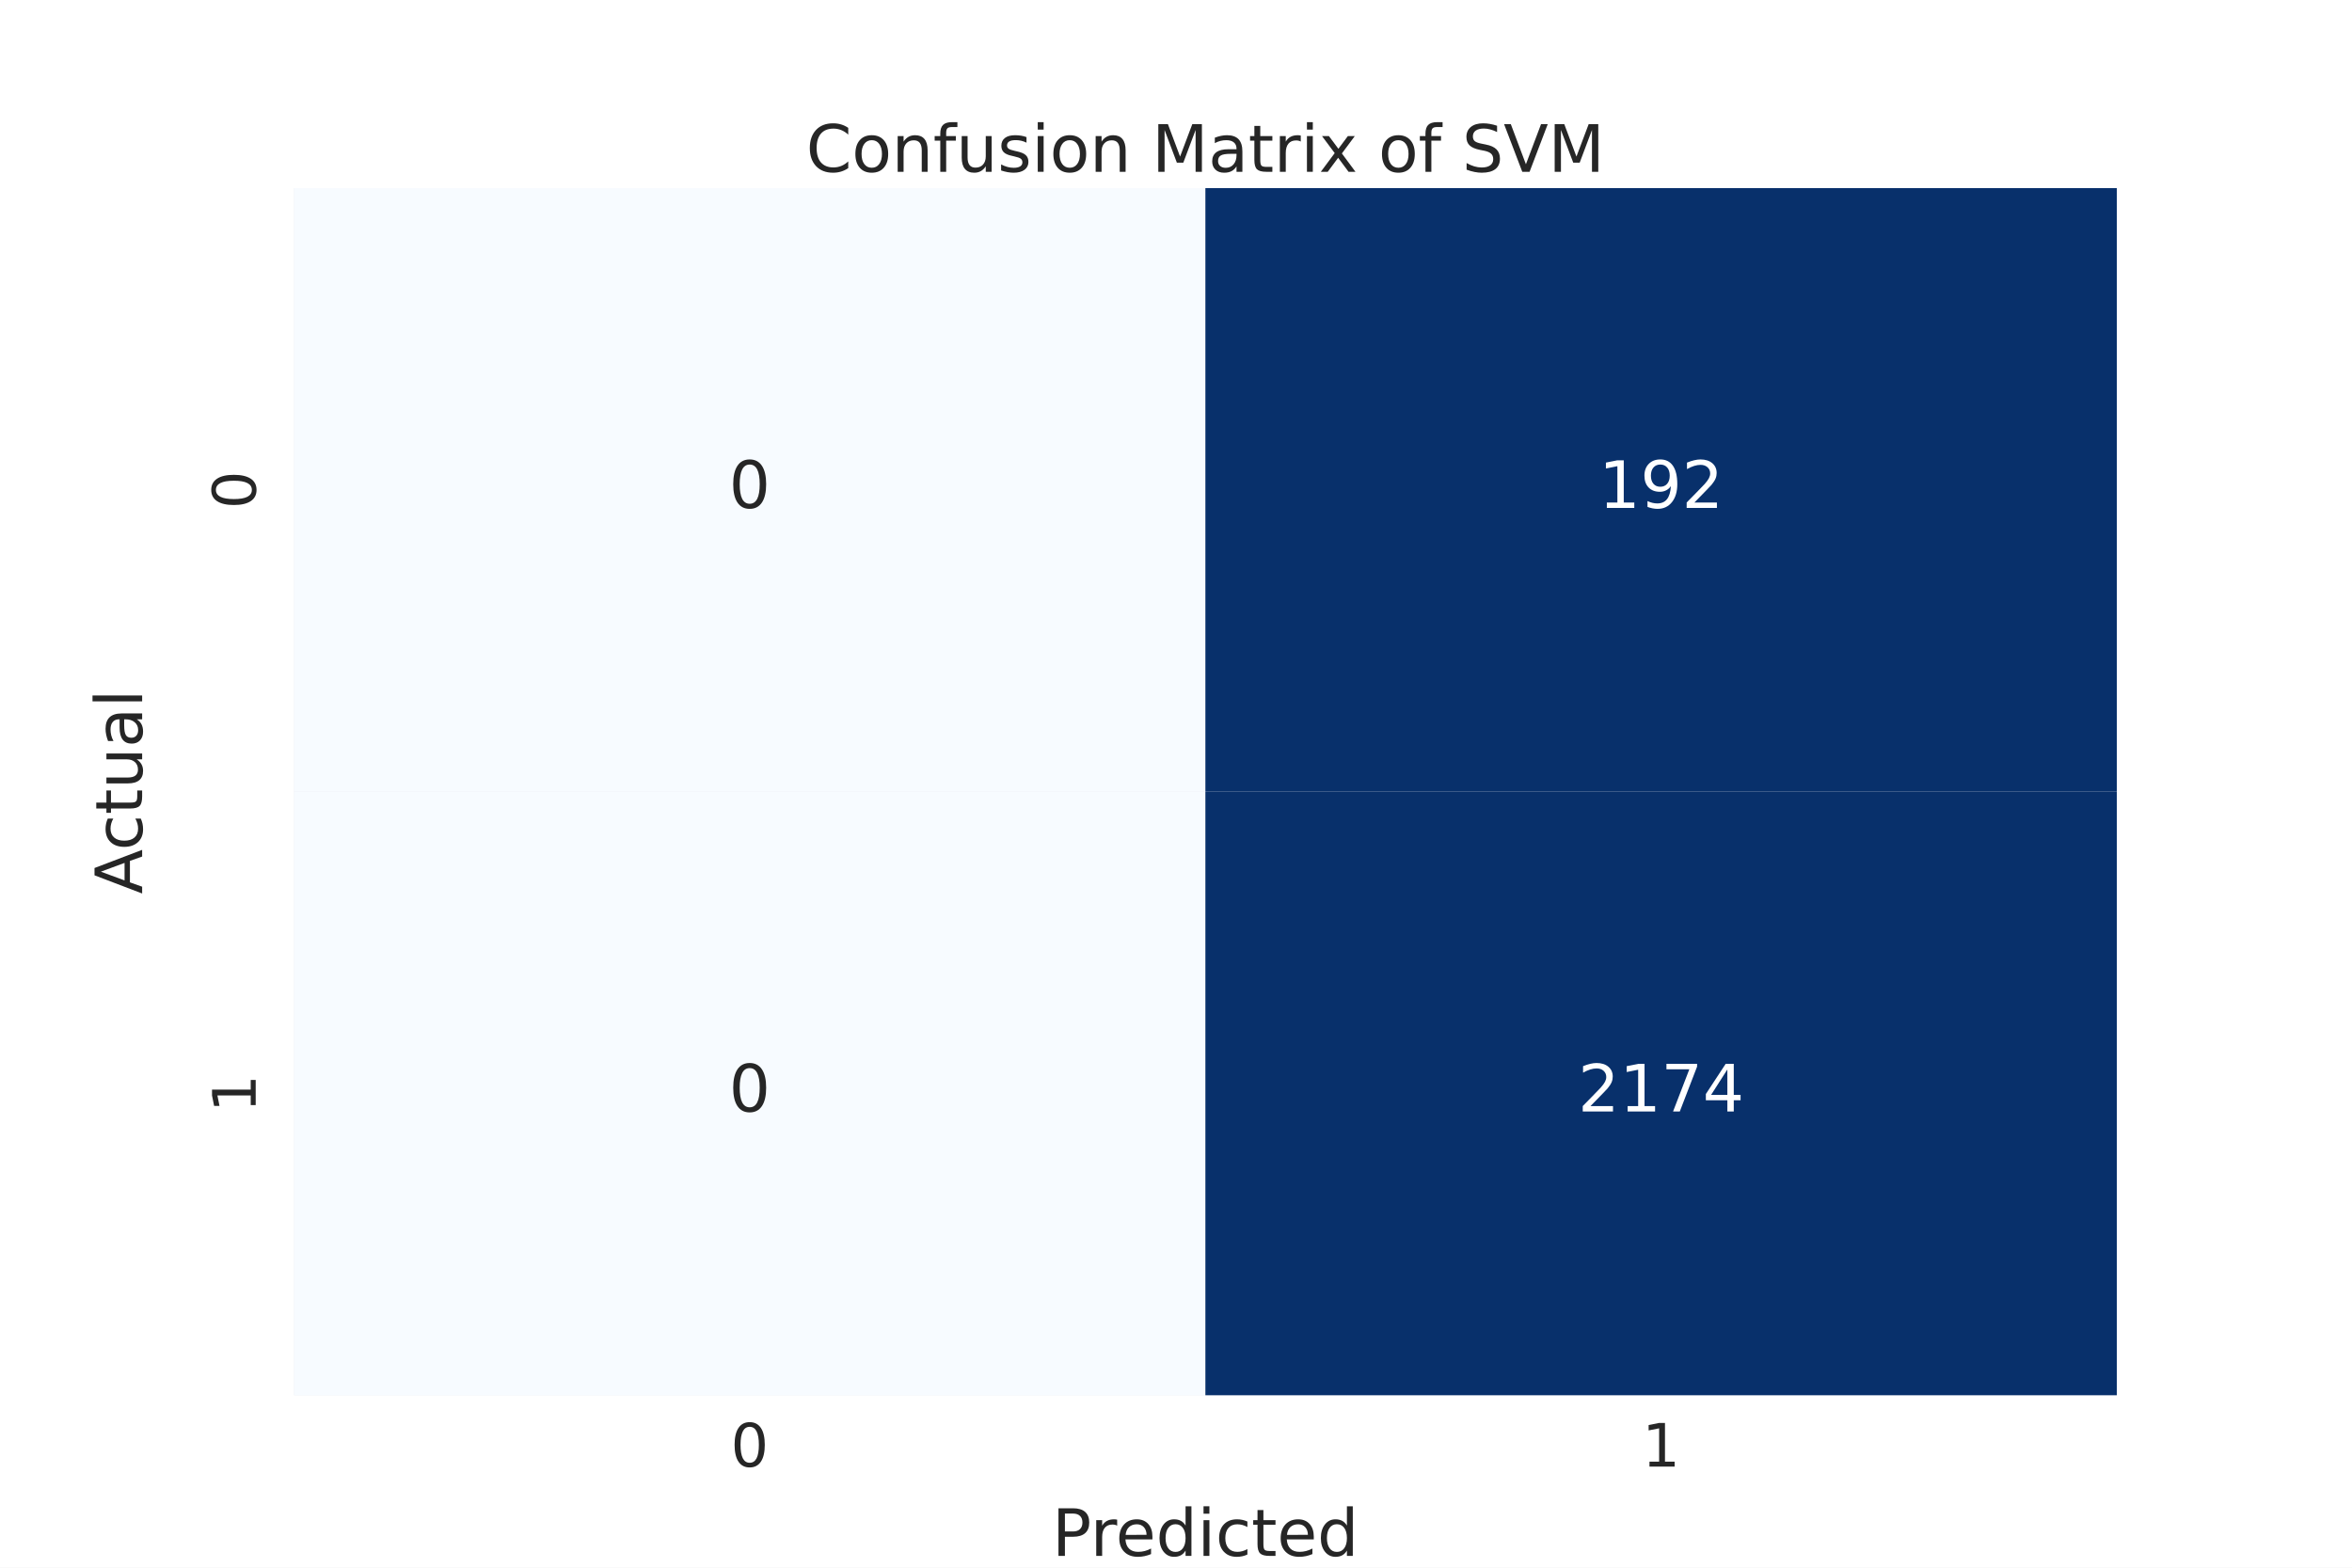
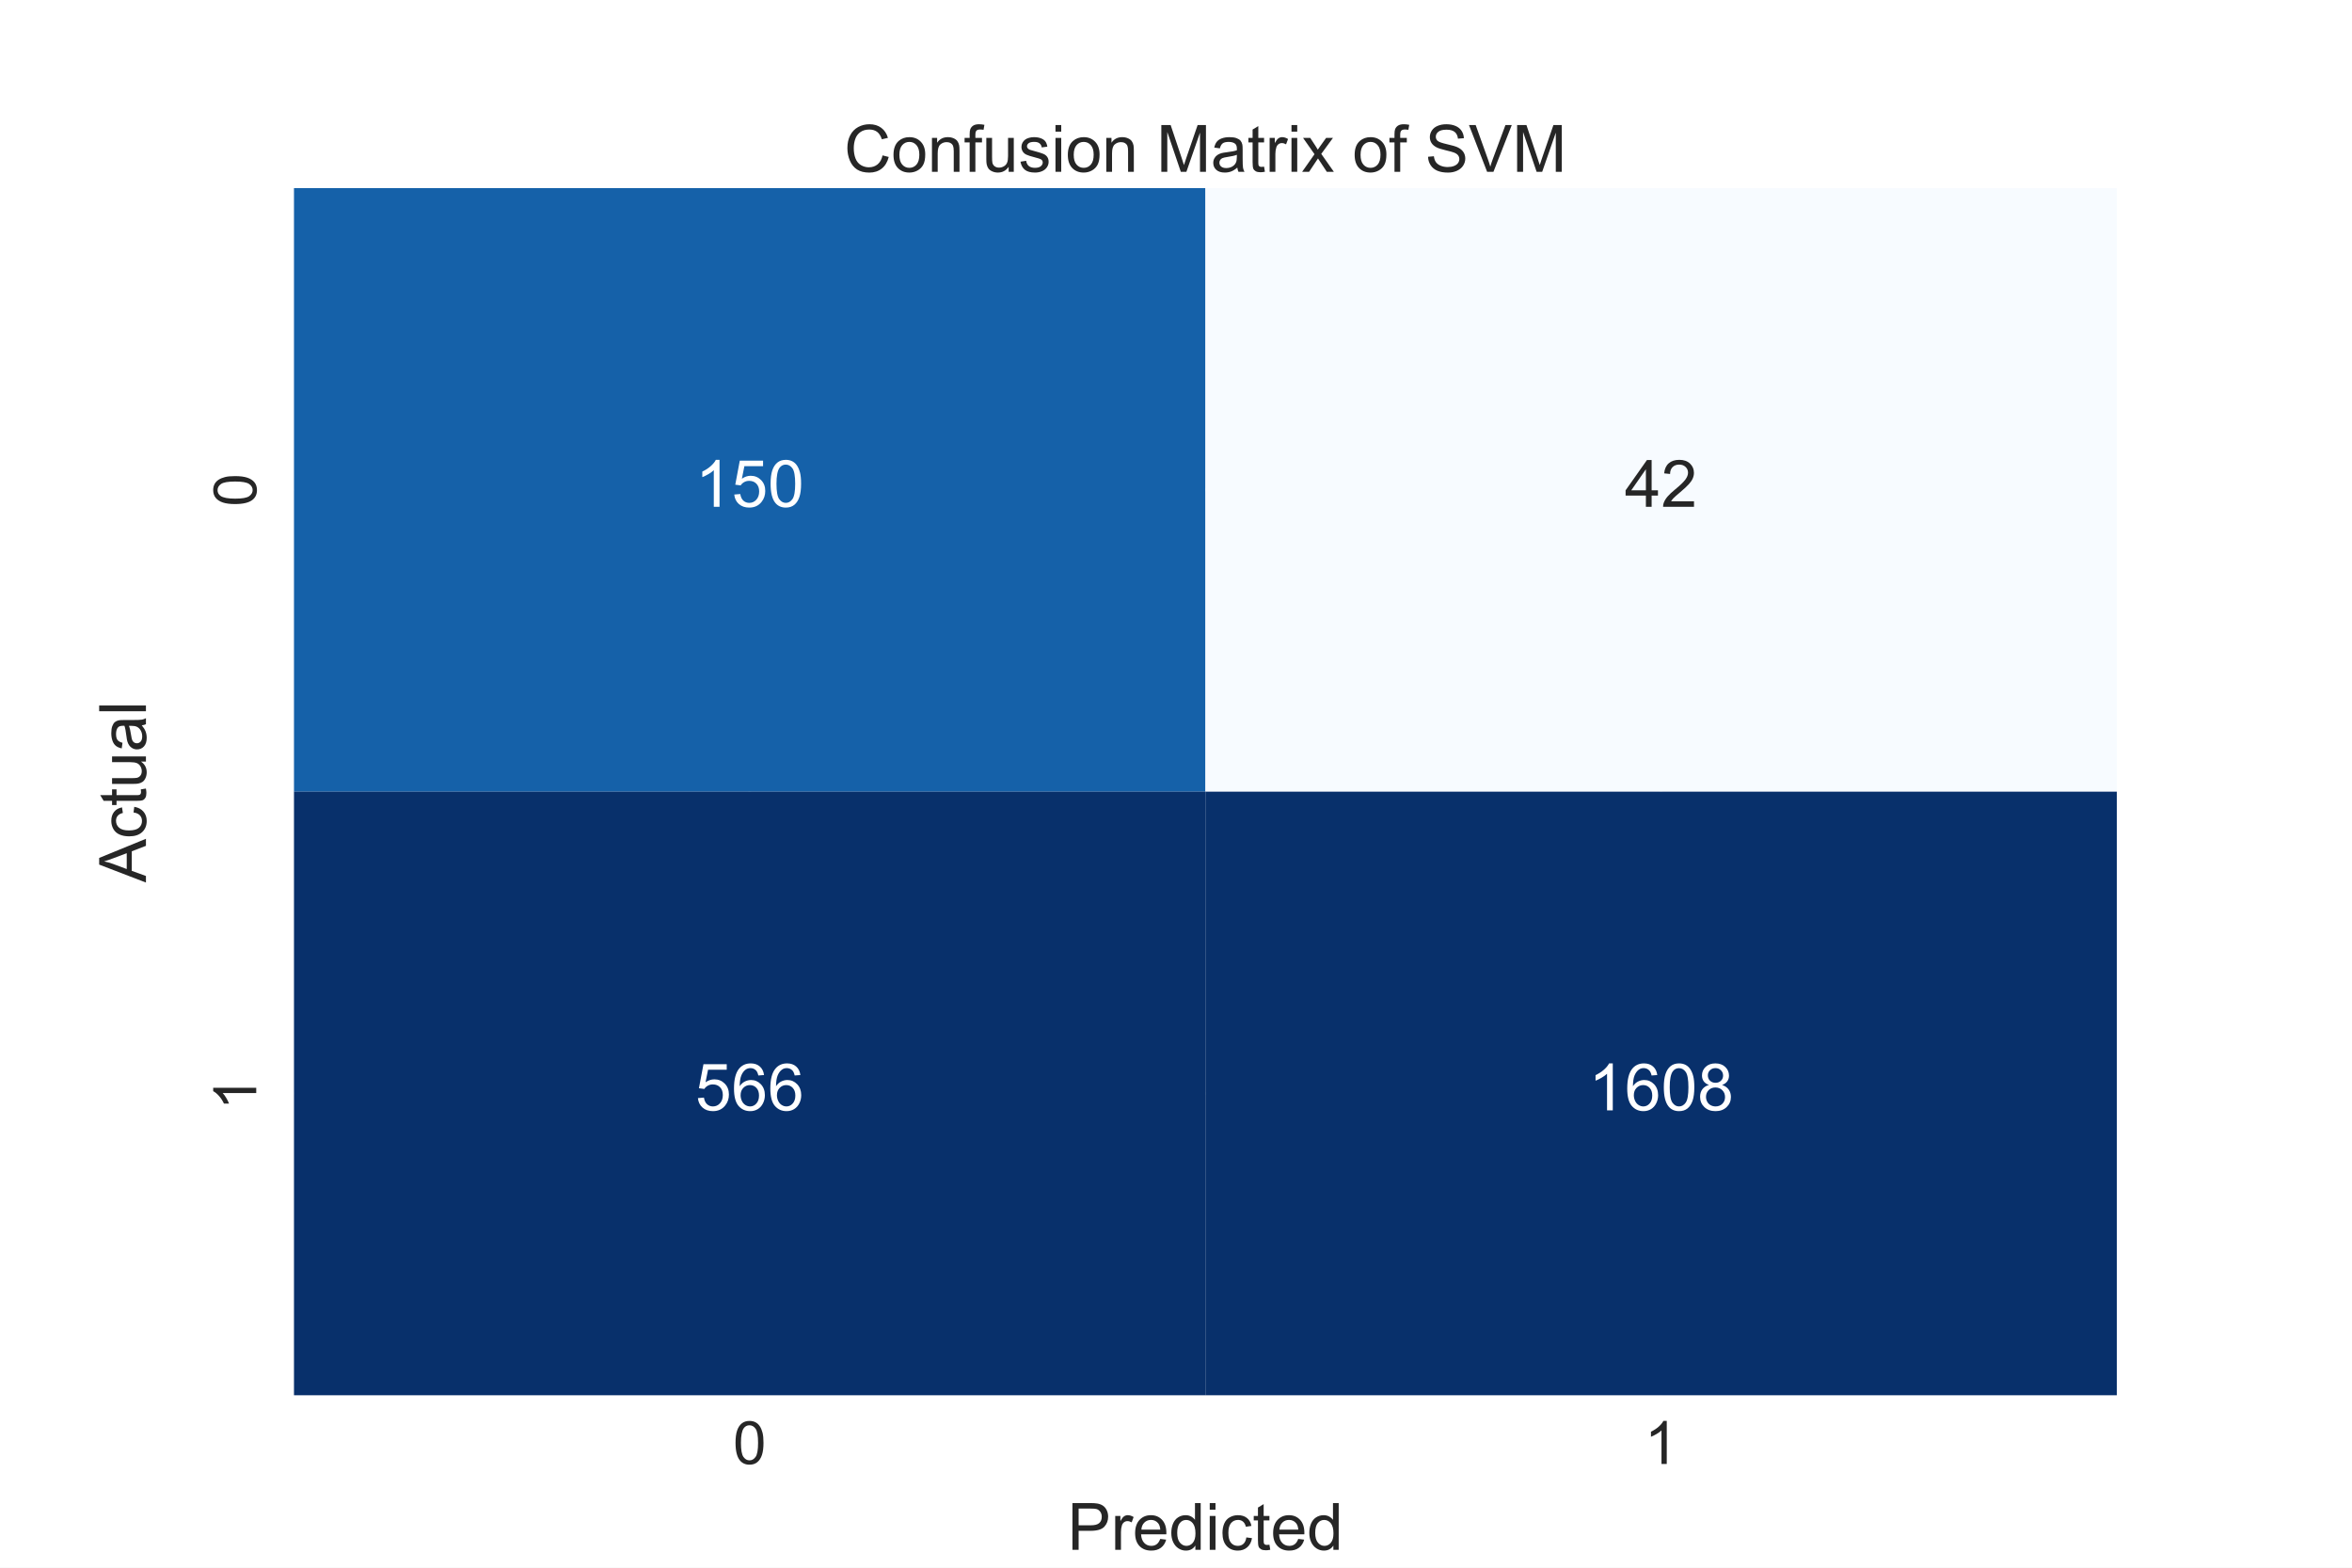
<svg xmlns="http://www.w3.org/2000/svg" xmlns:xlink="http://www.w3.org/1999/xlink" width="864pt" height="576pt" viewBox="0 0 864 576" version="1.1">
  <defs>
    <style type="text/css">*{stroke-linejoin: round; stroke-linecap: butt}</style>
  </defs>
  <g id="figure_1">
    <g id="patch_1">
      <path d="M 0 576  L 864 576  L 864 0  L 0 0  z " style="fill: #ffffff" />
    </g>
    <g id="axes_1">
      <g id="patch_2">
        <path d="M 108 512.64  L 777.6 512.64  L 777.6 69.12  L 108 69.12  z " style="fill: #eaeaf2" />
      </g>
      <g id="matplotlib.axis_1">
        <g id="xtick_1">
+           <g id="line2d_1">
+             <path d="M 275.4 512.64  L 275.4 69.12  " clip-path="url(#pfb26e02404)" style="fill: none; stroke: #ffffff; stroke-linecap: round" />
+           </g>
          <g id="text_1">
-             <g style="fill: #262626" transform="translate(268.4013 538.8566) scale(0.22 -0.22)">
+             <g style="fill: #262626" transform="translate(269.283 537.8872) scale(0.22 -0.22)">
              <defs>
-                 <path id="DejaVuSans-30" d="M 2034 4250  Q 1547 4250 1301 3770  Q 1056 3291 1056 2328  Q 1056 1369 1301 889  Q 1547 409 2034 409  Q 2525 409 2770 889  Q 3016 1369 3016 2328  Q 3016 3291 2770 3770  Q 2525 4250 2034 4250  z M 2034 4750  Q 2819 4750 3233 4129  Q 3647 3509 3647 2328  Q 3647 1150 3233 529  Q 2819 -91 2034 -91  Q 1250 -91 836 529  Q 422 1150 422 2328  Q 422 3509 836 4129  Q 1250 4750 2034 4750  z " transform="scale(0.015625)" />
+                 <path id="ArialMT-30" d="M 266 2259  Q 266 3072 433 3567  Q 600 4063 929 4331  Q 1259 4600 1759 4600  Q 2128 4600 2406 4451  Q 2684 4303 2865 4023  Q 3047 3744 3150 3342  Q 3253 2941 3253 2259  Q 3253 1453 3087 958  Q 2922 463 2592 192  Q 2263 -78 1759 -78  Q 1097 -78 719 397  Q 266 969 266 2259  z M 844 2259  Q 844 1131 1108 757  Q 1372 384 1759 384  Q 2147 384 2411 759  Q 2675 1134 2675 2259  Q 2675 3391 2411 3762  Q 2147 4134 1753 4134  Q 1366 4134 1134 3806  Q 844 3388 844 2259  z " transform="scale(0.015625)" />
              </defs>
-               <use xlink:href="#DejaVuSans-30" />
+               <use xlink:href="#ArialMT-30" />
            </g>
          </g>
        </g>
        <g id="xtick_2">
+           <g id="line2d_2">
+             <path d="M 610.2 512.64  L 610.2 69.12  " clip-path="url(#pfb26e02404)" style="fill: none; stroke: #ffffff; stroke-linecap: round" />
+           </g>
          <g id="text_2">
-             <g style="fill: #262626" transform="translate(603.2012 538.8566) scale(0.22 -0.22)">
+             <g style="fill: #262626" transform="translate(604.083 537.8872) scale(0.22 -0.22)">
              <defs>
-                 <path id="DejaVuSans-31" d="M 794 531  L 1825 531  L 1825 4091  L 703 3866  L 703 4441  L 1819 4666  L 2450 4666  L 2450 531  L 3481 531  L 3481 0  L 794 0  L 794 531  z " transform="scale(0.015625)" />
+                 <path id="ArialMT-31" d="M 2384 0  L 1822 0  L 1822 3584  Q 1619 3391 1289 3197  Q 959 3003 697 2906  L 697 3450  Q 1169 3672 1522 3987  Q 1875 4303 2022 4600  L 2384 4600  L 2384 0  z " transform="scale(0.015625)" />
              </defs>
-               <use xlink:href="#DejaVuSans-31" />
+               <use xlink:href="#ArialMT-31" />
            </g>
          </g>
        </g>
        <g id="text_3">
-           <g style="fill: #262626" transform="translate(386.4712 571.6681) scale(0.24 -0.24)">
+           <g style="fill: #262626" transform="translate(392.1075 569.4384) scale(0.24 -0.24)">
            <defs>
-               <path id="DejaVuSans-50" d="M 1259 4147  L 1259 2394  L 2053 2394  Q 2494 2394 2734 2622  Q 2975 2850 2975 3272  Q 2975 3691 2734 3919  Q 2494 4147 2053 4147  L 1259 4147  z M 628 4666  L 2053 4666  Q 2838 4666 3239 4311  Q 3641 3956 3641 3272  Q 3641 2581 3239 2228  Q 2838 1875 2053 1875  L 1259 1875  L 1259 0  L 628 0  L 628 4666  z " transform="scale(0.015625)" />
-               <path id="DejaVuSans-72" d="M 2631 2963  Q 2534 3019 2420 3045  Q 2306 3072 2169 3072  Q 1681 3072 1420 2755  Q 1159 2438 1159 1844  L 1159 0  L 581 0  L 581 3500  L 1159 3500  L 1159 2956  Q 1341 3275 1631 3429  Q 1922 3584 2338 3584  Q 2397 3584 2469 3576  Q 2541 3569 2628 3553  L 2631 2963  z " transform="scale(0.015625)" />
-               <path id="DejaVuSans-65" d="M 3597 1894  L 3597 1613  L 953 1613  Q 991 1019 1311 708  Q 1631 397 2203 397  Q 2534 397 2845 478  Q 3156 559 3463 722  L 3463 178  Q 3153 47 2828 -22  Q 2503 -91 2169 -91  Q 1331 -91 842 396  Q 353 884 353 1716  Q 353 2575 817 3079  Q 1281 3584 2069 3584  Q 2775 3584 3186 3129  Q 3597 2675 3597 1894  z M 3022 2063  Q 3016 2534 2758 2815  Q 2500 3097 2075 3097  Q 1594 3097 1305 2825  Q 1016 2553 972 2059  L 3022 2063  z " transform="scale(0.015625)" />
-               <path id="DejaVuSans-64" d="M 2906 2969  L 2906 4863  L 3481 4863  L 3481 0  L 2906 0  L 2906 525  Q 2725 213 2448 61  Q 2172 -91 1784 -91  Q 1150 -91 751 415  Q 353 922 353 1747  Q 353 2572 751 3078  Q 1150 3584 1784 3584  Q 2172 3584 2448 3432  Q 2725 3281 2906 2969  z M 947 1747  Q 947 1113 1208 752  Q 1469 391 1925 391  Q 2381 391 2643 752  Q 2906 1113 2906 1747  Q 2906 2381 2643 2742  Q 2381 3103 1925 3103  Q 1469 3103 1208 2742  Q 947 2381 947 1747  z " transform="scale(0.015625)" />
-               <path id="DejaVuSans-69" d="M 603 3500  L 1178 3500  L 1178 0  L 603 0  L 603 3500  z M 603 4863  L 1178 4863  L 1178 4134  L 603 4134  L 603 4863  z " transform="scale(0.015625)" />
-               <path id="DejaVuSans-63" d="M 3122 3366  L 3122 2828  Q 2878 2963 2633 3030  Q 2388 3097 2138 3097  Q 1578 3097 1268 2742  Q 959 2388 959 1747  Q 959 1106 1268 751  Q 1578 397 2138 397  Q 2388 397 2633 464  Q 2878 531 3122 666  L 3122 134  Q 2881 22 2623 -34  Q 2366 -91 2075 -91  Q 1284 -91 818 406  Q 353 903 353 1747  Q 353 2603 823 3093  Q 1294 3584 2113 3584  Q 2378 3584 2631 3529  Q 2884 3475 3122 3366  z " transform="scale(0.015625)" />
-               <path id="DejaVuSans-74" d="M 1172 4494  L 1172 3500  L 2356 3500  L 2356 3053  L 1172 3053  L 1172 1153  Q 1172 725 1289 603  Q 1406 481 1766 481  L 2356 481  L 2356 0  L 1766 0  Q 1100 0 847 248  Q 594 497 594 1153  L 594 3053  L 172 3053  L 172 3500  L 594 3500  L 594 4494  L 1172 4494  z " transform="scale(0.015625)" />
+               <path id="ArialMT-50" d="M 494 0  L 494 4581  L 2222 4581  Q 2678 4581 2919 4538  Q 3256 4481 3484 4323  Q 3713 4166 3852 3881  Q 3991 3597 3991 3256  Q 3991 2672 3619 2267  Q 3247 1863 2275 1863  L 1100 1863  L 1100 0  L 494 0  z M 1100 2403  L 2284 2403  Q 2872 2403 3119 2622  Q 3366 2841 3366 3238  Q 3366 3525 3220 3729  Q 3075 3934 2838 4000  Q 2684 4041 2272 4041  L 1100 4041  L 1100 2403  z " transform="scale(0.015625)" />
+               <path id="ArialMT-72" d="M 416 0  L 416 3319  L 922 3319  L 922 2816  Q 1116 3169 1280 3281  Q 1444 3394 1641 3394  Q 1925 3394 2219 3213  L 2025 2691  Q 1819 2813 1613 2813  Q 1428 2813 1281 2702  Q 1134 2591 1072 2394  Q 978 2094 978 1738  L 978 0  L 416 0  z " transform="scale(0.015625)" />
+               <path id="ArialMT-65" d="M 2694 1069  L 3275 997  Q 3138 488 2766 206  Q 2394 -75 1816 -75  Q 1088 -75 661 373  Q 234 822 234 1631  Q 234 2469 665 2931  Q 1097 3394 1784 3394  Q 2450 3394 2872 2941  Q 3294 2488 3294 1666  Q 3294 1616 3291 1516  L 816 1516  Q 847 969 1125 678  Q 1403 388 1819 388  Q 2128 388 2347 550  Q 2566 713 2694 1069  z M 847 1978  L 2700 1978  Q 2663 2397 2488 2606  Q 2219 2931 1791 2931  Q 1403 2931 1139 2672  Q 875 2413 847 1978  z " transform="scale(0.015625)" />
+               <path id="ArialMT-64" d="M 2575 0  L 2575 419  Q 2259 -75 1647 -75  Q 1250 -75 917 144  Q 584 363 401 755  Q 219 1147 219 1656  Q 219 2153 384 2558  Q 550 2963 881 3178  Q 1213 3394 1622 3394  Q 1922 3394 2156 3267  Q 2391 3141 2538 2938  L 2538 4581  L 3097 4581  L 3097 0  L 2575 0  z M 797 1656  Q 797 1019 1065 703  Q 1334 388 1700 388  Q 2069 388 2326 689  Q 2584 991 2584 1609  Q 2584 2291 2321 2609  Q 2059 2928 1675 2928  Q 1300 2928 1048 2622  Q 797 2316 797 1656  z " transform="scale(0.015625)" />
+               <path id="ArialMT-69" d="M 425 3934  L 425 4581  L 988 4581  L 988 3934  L 425 3934  z M 425 0  L 425 3319  L 988 3319  L 988 0  L 425 0  z " transform="scale(0.015625)" />
+               <path id="ArialMT-63" d="M 2588 1216  L 3141 1144  Q 3050 572 2676 248  Q 2303 -75 1759 -75  Q 1078 -75 664 370  Q 250 816 250 1647  Q 250 2184 428 2587  Q 606 2991 970 3192  Q 1334 3394 1763 3394  Q 2303 3394 2647 3120  Q 2991 2847 3088 2344  L 2541 2259  Q 2463 2594 2264 2762  Q 2066 2931 1784 2931  Q 1359 2931 1093 2626  Q 828 2322 828 1663  Q 828 994 1084 691  Q 1341 388 1753 388  Q 2084 388 2306 591  Q 2528 794 2588 1216  z " transform="scale(0.015625)" />
+               <path id="ArialMT-74" d="M 1650 503  L 1731 6  Q 1494 -44 1306 -44  Q 1000 -44 831 53  Q 663 150 594 308  Q 525 466 525 972  L 525 2881  L 113 2881  L 113 3319  L 525 3319  L 525 4141  L 1084 4478  L 1084 3319  L 1650 3319  L 1650 2881  L 1084 2881  L 1084 941  Q 1084 700 1114 631  Q 1144 563 1211 522  Q 1278 481 1403 481  Q 1497 481 1650 503  z " transform="scale(0.015625)" />
            </defs>
-             <use xlink:href="#DejaVuSans-50" />
-             <use xlink:href="#DejaVuSans-72" x="58.553" />
-             <use xlink:href="#DejaVuSans-65" x="97.416" />
-             <use xlink:href="#DejaVuSans-64" x="158.939" />
-             <use xlink:href="#DejaVuSans-69" x="222.416" />
-             <use xlink:href="#DejaVuSans-63" x="250.199" />
-             <use xlink:href="#DejaVuSans-74" x="305.18" />
-             <use xlink:href="#DejaVuSans-65" x="344.389" />
-             <use xlink:href="#DejaVuSans-64" x="405.912" />
+             <use xlink:href="#ArialMT-50" />
+             <use xlink:href="#ArialMT-72" x="66.699" />
+             <use xlink:href="#ArialMT-65" x="100" />
+             <use xlink:href="#ArialMT-64" x="155.615" />
+             <use xlink:href="#ArialMT-69" x="211.23" />
+             <use xlink:href="#ArialMT-63" x="233.447" />
+             <use xlink:href="#ArialMT-74" x="283.447" />
+             <use xlink:href="#ArialMT-65" x="311.23" />
+             <use xlink:href="#ArialMT-64" x="366.846" />
          </g>
        </g>
      </g>
      <g id="matplotlib.axis_2">
        <g id="ytick_1">
+           <g id="line2d_3">
+             <path d="M 108 180  L 777.6 180  " clip-path="url(#pfb26e02404)" style="fill: none; stroke: #ffffff; stroke-linecap: round" />
+           </g>
          <g id="text_4">
-             <g style="fill: #262626" transform="translate(93.92469 186.9988) rotate(-90) scale(0.22 -0.22)">
-               <use xlink:href="#DejaVuSans-30" />
+             <g style="fill: #262626" transform="translate(94.1275 186.117) rotate(-90) scale(0.22 -0.22)">
+               <use xlink:href="#ArialMT-30" />
            </g>
          </g>
        </g>
        <g id="ytick_2">
+           <g id="line2d_4">
+             <path d="M 108 401.76  L 777.6 401.76  " clip-path="url(#pfb26e02404)" style="fill: none; stroke: #ffffff; stroke-linecap: round" />
+           </g>
          <g id="text_5">
-             <g style="fill: #262626" transform="translate(93.92469 408.7588) rotate(-90) scale(0.22 -0.22)">
-               <use xlink:href="#DejaVuSans-31" />
+             <g style="fill: #262626" transform="translate(94.1275 407.877) rotate(-90) scale(0.22 -0.22)">
+               <use xlink:href="#ArialMT-31" />
            </g>
          </g>
        </g>
        <g id="text_6">
-           <g style="fill: #262626" transform="translate(52.21688 328.4737) rotate(-90) scale(0.24 -0.24)">
+           <g style="fill: #262626" transform="translate(53.61031 324.2306) rotate(-90) scale(0.24 -0.24)">
            <defs>
-               <path id="DejaVuSans-41" d="M 2188 4044  L 1331 1722  L 3047 1722  L 2188 4044  z M 1831 4666  L 2547 4666  L 4325 0  L 3669 0  L 3244 1197  L 1141 1197  L 716 0  L 50 0  L 1831 4666  z " transform="scale(0.015625)" />
-               <path id="DejaVuSans-75" d="M 544 1381  L 544 3500  L 1119 3500  L 1119 1403  Q 1119 906 1312 657  Q 1506 409 1894 409  Q 2359 409 2629 706  Q 2900 1003 2900 1516  L 2900 3500  L 3475 3500  L 3475 0  L 2900 0  L 2900 538  Q 2691 219 2414 64  Q 2138 -91 1772 -91  Q 1169 -91 856 284  Q 544 659 544 1381  z M 1991 3584  L 1991 3584  z " transform="scale(0.015625)" />
-               <path id="DejaVuSans-61" d="M 2194 1759  Q 1497 1759 1228 1600  Q 959 1441 959 1056  Q 959 750 1161 570  Q 1363 391 1709 391  Q 2188 391 2477 730  Q 2766 1069 2766 1631  L 2766 1759  L 2194 1759  z M 3341 1997  L 3341 0  L 2766 0  L 2766 531  Q 2569 213 2275 61  Q 1981 -91 1556 -91  Q 1019 -91 701 211  Q 384 513 384 1019  Q 384 1609 779 1909  Q 1175 2209 1959 2209  L 2766 2209  L 2766 2266  Q 2766 2663 2505 2880  Q 2244 3097 1772 3097  Q 1472 3097 1187 3025  Q 903 2953 641 2809  L 641 3341  Q 956 3463 1253 3523  Q 1550 3584 1831 3584  Q 2591 3584 2966 3190  Q 3341 2797 3341 1997  z " transform="scale(0.015625)" />
-               <path id="DejaVuSans-6c" d="M 603 4863  L 1178 4863  L 1178 0  L 603 0  L 603 4863  z " transform="scale(0.015625)" />
+               <path id="ArialMT-41" d="M -9 0  L 1750 4581  L 2403 4581  L 4278 0  L 3588 0  L 3053 1388  L 1138 1388  L 634 0  L -9 0  z M 1313 1881  L 2866 1881  L 2388 3150  Q 2169 3728 2063 4100  Q 1975 3659 1816 3225  L 1313 1881  z " transform="scale(0.015625)" />
+               <path id="ArialMT-75" d="M 2597 0  L 2597 488  Q 2209 -75 1544 -75  Q 1250 -75 995 37  Q 741 150 617 320  Q 494 491 444 738  Q 409 903 409 1263  L 409 3319  L 972 3319  L 972 1478  Q 972 1038 1006 884  Q 1059 663 1231 536  Q 1403 409 1656 409  Q 1909 409 2131 539  Q 2353 669 2445 892  Q 2538 1116 2538 1541  L 2538 3319  L 3100 3319  L 3100 0  L 2597 0  z " transform="scale(0.015625)" />
+               <path id="ArialMT-61" d="M 2588 409  Q 2275 144 1986 34  Q 1697 -75 1366 -75  Q 819 -75 525 192  Q 231 459 231 875  Q 231 1119 342 1320  Q 453 1522 633 1644  Q 813 1766 1038 1828  Q 1203 1872 1538 1913  Q 2219 1994 2541 2106  Q 2544 2222 2544 2253  Q 2544 2597 2384 2738  Q 2169 2928 1744 2928  Q 1347 2928 1158 2789  Q 969 2650 878 2297  L 328 2372  Q 403 2725 575 2942  Q 747 3159 1072 3276  Q 1397 3394 1825 3394  Q 2250 3394 2515 3294  Q 2781 3194 2906 3042  Q 3031 2891 3081 2659  Q 3109 2516 3109 2141  L 3109 1391  Q 3109 606 3145 398  Q 3181 191 3288 0  L 2700 0  Q 2613 175 2588 409  z M 2541 1666  Q 2234 1541 1622 1453  Q 1275 1403 1131 1340  Q 988 1278 909 1158  Q 831 1038 831 891  Q 831 666 1001 516  Q 1172 366 1500 366  Q 1825 366 2078 508  Q 2331 650 2450 897  Q 2541 1088 2541 1459  L 2541 1666  z " transform="scale(0.015625)" />
+               <path id="ArialMT-6c" d="M 409 0  L 409 4581  L 972 4581  L 972 0  L 409 0  z " transform="scale(0.015625)" />
            </defs>
-             <use xlink:href="#DejaVuSans-41" />
-             <use xlink:href="#DejaVuSans-63" x="66.658" />
-             <use xlink:href="#DejaVuSans-74" x="121.639" />
-             <use xlink:href="#DejaVuSans-75" x="160.848" />
-             <use xlink:href="#DejaVuSans-61" x="224.227" />
-             <use xlink:href="#DejaVuSans-6c" x="285.506" />
+             <use xlink:href="#ArialMT-41" />
+             <use xlink:href="#ArialMT-63" x="66.699" />
+             <use xlink:href="#ArialMT-74" x="116.699" />
+             <use xlink:href="#ArialMT-75" x="144.482" />
+             <use xlink:href="#ArialMT-61" x="200.098" />
+             <use xlink:href="#ArialMT-6c" x="255.713" />
          </g>
        </g>
      </g>
      <g id="QuadMesh_1">
-         <path d="M 108 69.12  L 442.8 69.12  L 442.8 290.88  L 108 290.88  L 108 69.12  " clip-path="url(#p5845b4b98a)" style="fill: #f7fbff" />
-         <path d="M 442.8 69.12  L 777.6 69.12  L 777.6 290.88  L 442.8 290.88  L 442.8 69.12  " clip-path="url(#p5845b4b98a)" style="fill: #08306b" />
-         <path d="M 108 290.88  L 442.8 290.88  L 442.8 512.64  L 108 512.64  L 108 290.88  " clip-path="url(#p5845b4b98a)" style="fill: #f7fbff" />
-         <path d="M 442.8 290.88  L 777.6 290.88  L 777.6 512.64  L 442.8 512.64  L 442.8 290.88  " clip-path="url(#p5845b4b98a)" style="fill: #08306b" />
+         <path d="M 108 69.12  L 442.8 69.12  L 442.8 290.88  L 108 290.88  L 108 69.12  " clip-path="url(#pfb26e02404)" style="fill: #1561a9" />
+         <path d="M 442.8 69.12  L 777.6 69.12  L 777.6 290.88  L 442.8 290.88  L 442.8 69.12  " clip-path="url(#pfb26e02404)" style="fill: #f7fbff" />
+         <path d="M 108 290.88  L 442.8 290.88  L 442.8 512.64  L 108 512.64  L 108 290.88  " clip-path="url(#pfb26e02404)" style="fill: #08306b" />
+         <path d="M 442.8 290.88  L 777.6 290.88  L 777.6 512.64  L 442.8 512.64  L 442.8 290.88  " clip-path="url(#pfb26e02404)" style="fill: #08306b" />
      </g>
      <g id="text_7">
-         <g style="fill: #262626" transform="translate(267.765 186.6225) scale(0.24 -0.24)">
-           <use xlink:href="#DejaVuSans-30" />
+         <g style="fill: #ffffff" transform="translate(255.3806 186.2044) scale(0.24 -0.24)">
+           <defs>
+             <path id="ArialMT-35" d="M 266 1200  L 856 1250  Q 922 819 1161 601  Q 1400 384 1738 384  Q 2144 384 2425 690  Q 2706 997 2706 1503  Q 2706 1984 2436 2262  Q 2166 2541 1728 2541  Q 1456 2541 1237 2417  Q 1019 2294 894 2097  L 366 2166  L 809 4519  L 3088 4519  L 3088 3981  L 1259 3981  L 1013 2750  Q 1425 3038 1878 3038  Q 2478 3038 2890 2622  Q 3303 2206 3303 1553  Q 3303 931 2941 478  Q 2500 -78 1738 -78  Q 1113 -78 717 272  Q 322 622 266 1200  z " transform="scale(0.015625)" />
+           </defs>
+           <use xlink:href="#ArialMT-31" />
+           <use xlink:href="#ArialMT-35" x="55.615" />
+           <use xlink:href="#ArialMT-30" x="111.23" />
        </g>
      </g>
      <g id="text_8">
-         <g style="fill: #ffffff" transform="translate(587.295 186.6225) scale(0.24 -0.24)">
+         <g style="fill: #262626" transform="translate(596.8537 186.2044) scale(0.24 -0.24)">
          <defs>
-             <path id="DejaVuSans-39" d="M 703 97  L 703 672  Q 941 559 1184 500  Q 1428 441 1663 441  Q 2288 441 2617 861  Q 2947 1281 2994 2138  Q 2813 1869 2534 1725  Q 2256 1581 1919 1581  Q 1219 1581 811 2004  Q 403 2428 403 3163  Q 403 3881 828 4315  Q 1253 4750 1959 4750  Q 2769 4750 3195 4129  Q 3622 3509 3622 2328  Q 3622 1225 3098 567  Q 2575 -91 1691 -91  Q 1453 -91 1209 -44  Q 966 3 703 97  z M 1959 2075  Q 2384 2075 2632 2365  Q 2881 2656 2881 3163  Q 2881 3666 2632 3958  Q 2384 4250 1959 4250  Q 1534 4250 1286 3958  Q 1038 3666 1038 3163  Q 1038 2656 1286 2365  Q 1534 2075 1959 2075  z " transform="scale(0.015625)" />
-             <path id="DejaVuSans-32" d="M 1228 531  L 3431 531  L 3431 0  L 469 0  L 469 531  Q 828 903 1448 1529  Q 2069 2156 2228 2338  Q 2531 2678 2651 2914  Q 2772 3150 2772 3378  Q 2772 3750 2511 3984  Q 2250 4219 1831 4219  Q 1534 4219 1204 4116  Q 875 4013 500 3803  L 500 4441  Q 881 4594 1212 4672  Q 1544 4750 1819 4750  Q 2544 4750 2975 4387  Q 3406 4025 3406 3419  Q 3406 3131 3298 2873  Q 3191 2616 2906 2266  Q 2828 2175 2409 1742  Q 1991 1309 1228 531  z " transform="scale(0.015625)" />
+             <path id="ArialMT-34" d="M 2069 0  L 2069 1097  L 81 1097  L 81 1613  L 2172 4581  L 2631 4581  L 2631 1613  L 3250 1613  L 3250 1097  L 2631 1097  L 2631 0  L 2069 0  z M 2069 1613  L 2069 3678  L 634 1613  L 2069 1613  z " transform="scale(0.015625)" />
+             <path id="ArialMT-32" d="M 3222 541  L 3222 0  L 194 0  Q 188 203 259 391  Q 375 700 629 1000  Q 884 1300 1366 1694  Q 2113 2306 2375 2664  Q 2638 3022 2638 3341  Q 2638 3675 2398 3904  Q 2159 4134 1775 4134  Q 1369 4134 1125 3890  Q 881 3647 878 3216  L 300 3275  Q 359 3922 746 4261  Q 1134 4600 1788 4600  Q 2447 4600 2831 4234  Q 3216 3869 3216 3328  Q 3216 3053 3103 2787  Q 2991 2522 2730 2228  Q 2469 1934 1863 1422  Q 1356 997 1212 845  Q 1069 694 975 541  L 3222 541  z " transform="scale(0.015625)" />
          </defs>
-           <use xlink:href="#DejaVuSans-31" />
-           <use xlink:href="#DejaVuSans-39" x="63.623" />
-           <use xlink:href="#DejaVuSans-32" x="127.246" />
+           <use xlink:href="#ArialMT-34" />
+           <use xlink:href="#ArialMT-32" x="55.615" />
        </g>
      </g>
      <g id="text_9">
-         <g style="fill: #262626" transform="translate(267.765 408.3825) scale(0.24 -0.24)">
-           <use xlink:href="#DejaVuSans-30" />
+         <g style="fill: #ffffff" transform="translate(255.3806 407.9644) scale(0.24 -0.24)">
+           <defs>
+             <path id="ArialMT-36" d="M 3184 3459  L 2625 3416  Q 2550 3747 2413 3897  Q 2184 4138 1850 4138  Q 1581 4138 1378 3988  Q 1113 3794 959 3422  Q 806 3050 800 2363  Q 1003 2672 1297 2822  Q 1591 2972 1913 2972  Q 2475 2972 2870 2558  Q 3266 2144 3266 1488  Q 3266 1056 3080 686  Q 2894 316 2569 119  Q 2244 -78 1831 -78  Q 1128 -78 684 439  Q 241 956 241 2144  Q 241 3472 731 4075  Q 1159 4600 1884 4600  Q 2425 4600 2770 4297  Q 3116 3994 3184 3459  z M 888 1484  Q 888 1194 1011 928  Q 1134 663 1356 523  Q 1578 384 1822 384  Q 2178 384 2434 671  Q 2691 959 2691 1453  Q 2691 1928 2437 2201  Q 2184 2475 1800 2475  Q 1419 2475 1153 2201  Q 888 1928 888 1484  z " transform="scale(0.015625)" />
+           </defs>
+           <use xlink:href="#ArialMT-35" />
+           <use xlink:href="#ArialMT-36" x="55.615" />
+           <use xlink:href="#ArialMT-36" x="111.23" />
        </g>
      </g>
      <g id="text_10">
-         <g style="fill: #ffffff" transform="translate(579.66 408.3825) scale(0.24 -0.24)">
+         <g style="fill: #ffffff" transform="translate(583.5075 407.9644) scale(0.24 -0.24)">
          <defs>
-             <path id="DejaVuSans-37" d="M 525 4666  L 3525 4666  L 3525 4397  L 1831 0  L 1172 0  L 2766 4134  L 525 4134  L 525 4666  z " transform="scale(0.015625)" />
-             <path id="DejaVuSans-34" d="M 2419 4116  L 825 1625  L 2419 1625  L 2419 4116  z M 2253 4666  L 3047 4666  L 3047 1625  L 3713 1625  L 3713 1100  L 3047 1100  L 3047 0  L 2419 0  L 2419 1100  L 313 1100  L 313 1709  L 2253 4666  z " transform="scale(0.015625)" />
+             <path id="ArialMT-38" d="M 1131 2484  Q 781 2613 612 2850  Q 444 3088 444 3419  Q 444 3919 803 4259  Q 1163 4600 1759 4600  Q 2359 4600 2725 4251  Q 3091 3903 3091 3403  Q 3091 3084 2923 2848  Q 2756 2613 2416 2484  Q 2838 2347 3058 2040  Q 3278 1734 3278 1309  Q 3278 722 2862 322  Q 2447 -78 1769 -78  Q 1091 -78 675 323  Q 259 725 259 1325  Q 259 1772 486 2073  Q 713 2375 1131 2484  z M 1019 3438  Q 1019 3113 1228 2906  Q 1438 2700 1772 2700  Q 2097 2700 2305 2904  Q 2513 3109 2513 3406  Q 2513 3716 2298 3927  Q 2084 4138 1766 4138  Q 1444 4138 1231 3931  Q 1019 3725 1019 3438  z M 838 1322  Q 838 1081 952 856  Q 1066 631 1291 507  Q 1516 384 1775 384  Q 2178 384 2440 643  Q 2703 903 2703 1303  Q 2703 1709 2433 1975  Q 2163 2241 1756 2241  Q 1359 2241 1098 1978  Q 838 1716 838 1322  z " transform="scale(0.015625)" />
          </defs>
-           <use xlink:href="#DejaVuSans-32" />
-           <use xlink:href="#DejaVuSans-31" x="63.623" />
-           <use xlink:href="#DejaVuSans-37" x="127.246" />
-           <use xlink:href="#DejaVuSans-34" x="190.869" />
+           <use xlink:href="#ArialMT-31" />
+           <use xlink:href="#ArialMT-36" x="55.615" />
+           <use xlink:href="#ArialMT-30" x="111.23" />
+           <use xlink:href="#ArialMT-38" x="166.846" />
        </g>
      </g>
      <g id="text_11">
-         <g style="fill: #262626" transform="translate(296.1413 63.12) scale(0.24 -0.24)">
+         <g style="fill: #262626" transform="translate(310.0913 63.12) scale(0.24 -0.24)">
          <defs>
-             <path id="DejaVuSans-43" d="M 4122 4306  L 4122 3641  Q 3803 3938 3442 4084  Q 3081 4231 2675 4231  Q 1875 4231 1450 3742  Q 1025 3253 1025 2328  Q 1025 1406 1450 917  Q 1875 428 2675 428  Q 3081 428 3442 575  Q 3803 722 4122 1019  L 4122 359  Q 3791 134 3420 21  Q 3050 -91 2638 -91  Q 1578 -91 968 557  Q 359 1206 359 2328  Q 359 3453 968 4101  Q 1578 4750 2638 4750  Q 3056 4750 3426 4639  Q 3797 4528 4122 4306  z " transform="scale(0.015625)" />
-             <path id="DejaVuSans-6f" d="M 1959 3097  Q 1497 3097 1228 2736  Q 959 2375 959 1747  Q 959 1119 1226 758  Q 1494 397 1959 397  Q 2419 397 2687 759  Q 2956 1122 2956 1747  Q 2956 2369 2687 2733  Q 2419 3097 1959 3097  z M 1959 3584  Q 2709 3584 3137 3096  Q 3566 2609 3566 1747  Q 3566 888 3137 398  Q 2709 -91 1959 -91  Q 1206 -91 779 398  Q 353 888 353 1747  Q 353 2609 779 3096  Q 1206 3584 1959 3584  z " transform="scale(0.015625)" />
-             <path id="DejaVuSans-6e" d="M 3513 2113  L 3513 0  L 2938 0  L 2938 2094  Q 2938 2591 2744 2837  Q 2550 3084 2163 3084  Q 1697 3084 1428 2787  Q 1159 2491 1159 1978  L 1159 0  L 581 0  L 581 3500  L 1159 3500  L 1159 2956  Q 1366 3272 1645 3428  Q 1925 3584 2291 3584  Q 2894 3584 3203 3211  Q 3513 2838 3513 2113  z " transform="scale(0.015625)" />
-             <path id="DejaVuSans-66" d="M 2375 4863  L 2375 4384  L 1825 4384  Q 1516 4384 1395 4259  Q 1275 4134 1275 3809  L 1275 3500  L 2222 3500  L 2222 3053  L 1275 3053  L 1275 0  L 697 0  L 697 3053  L 147 3053  L 147 3500  L 697 3500  L 697 3744  Q 697 4328 969 4595  Q 1241 4863 1831 4863  L 2375 4863  z " transform="scale(0.015625)" />
-             <path id="DejaVuSans-73" d="M 2834 3397  L 2834 2853  Q 2591 2978 2328 3040  Q 2066 3103 1784 3103  Q 1356 3103 1142 2972  Q 928 2841 928 2578  Q 928 2378 1081 2264  Q 1234 2150 1697 2047  L 1894 2003  Q 2506 1872 2764 1633  Q 3022 1394 3022 966  Q 3022 478 2636 193  Q 2250 -91 1575 -91  Q 1294 -91 989 -36  Q 684 19 347 128  L 347 722  Q 666 556 975 473  Q 1284 391 1588 391  Q 1994 391 2212 530  Q 2431 669 2431 922  Q 2431 1156 2273 1281  Q 2116 1406 1581 1522  L 1381 1569  Q 847 1681 609 1914  Q 372 2147 372 2553  Q 372 3047 722 3315  Q 1072 3584 1716 3584  Q 2034 3584 2315 3537  Q 2597 3491 2834 3397  z " transform="scale(0.015625)" />
-             <path id="DejaVuSans-20" transform="scale(0.015625)" />
-             <path id="DejaVuSans-4d" d="M 628 4666  L 1569 4666  L 2759 1491  L 3956 4666  L 4897 4666  L 4897 0  L 4281 0  L 4281 4097  L 3078 897  L 2444 897  L 1241 4097  L 1241 0  L 628 0  L 628 4666  z " transform="scale(0.015625)" />
-             <path id="DejaVuSans-78" d="M 3513 3500  L 2247 1797  L 3578 0  L 2900 0  L 1881 1375  L 863 0  L 184 0  L 1544 1831  L 300 3500  L 978 3500  L 1906 2253  L 2834 3500  L 3513 3500  z " transform="scale(0.015625)" />
-             <path id="DejaVuSans-53" d="M 3425 4513  L 3425 3897  Q 3066 4069 2747 4153  Q 2428 4238 2131 4238  Q 1616 4238 1336 4038  Q 1056 3838 1056 3469  Q 1056 3159 1242 3001  Q 1428 2844 1947 2747  L 2328 2669  Q 3034 2534 3370 2195  Q 3706 1856 3706 1288  Q 3706 609 3251 259  Q 2797 -91 1919 -91  Q 1588 -91 1214 -16  Q 841 59 441 206  L 441 856  Q 825 641 1194 531  Q 1563 422 1919 422  Q 2459 422 2753 634  Q 3047 847 3047 1241  Q 3047 1584 2836 1778  Q 2625 1972 2144 2069  L 1759 2144  Q 1053 2284 737 2584  Q 422 2884 422 3419  Q 422 4038 858 4394  Q 1294 4750 2059 4750  Q 2388 4750 2728 4690  Q 3069 4631 3425 4513  z " transform="scale(0.015625)" />
-             <path id="DejaVuSans-56" d="M 1831 0  L 50 4666  L 709 4666  L 2188 738  L 3669 4666  L 4325 4666  L 2547 0  L 1831 0  z " transform="scale(0.015625)" />
+             <path id="ArialMT-43" d="M 3763 1606  L 4369 1453  Q 4178 706 3683 314  Q 3188 -78 2472 -78  Q 1731 -78 1267 223  Q 803 525 561 1097  Q 319 1669 319 2325  Q 319 3041 592 3573  Q 866 4106 1370 4382  Q 1875 4659 2481 4659  Q 3169 4659 3637 4309  Q 4106 3959 4291 3325  L 3694 3184  Q 3534 3684 3231 3912  Q 2928 4141 2469 4141  Q 1941 4141 1586 3887  Q 1231 3634 1087 3207  Q 944 2781 944 2328  Q 944 1744 1114 1308  Q 1284 872 1643 656  Q 2003 441 2422 441  Q 2931 441 3284 734  Q 3638 1028 3763 1606  z " transform="scale(0.015625)" />
+             <path id="ArialMT-6f" d="M 213 1659  Q 213 2581 725 3025  Q 1153 3394 1769 3394  Q 2453 3394 2887 2945  Q 3322 2497 3322 1706  Q 3322 1066 3130 698  Q 2938 331 2570 128  Q 2203 -75 1769 -75  Q 1072 -75 642 372  Q 213 819 213 1659  z M 791 1659  Q 791 1022 1069 705  Q 1347 388 1769 388  Q 2188 388 2466 706  Q 2744 1025 2744 1678  Q 2744 2294 2464 2611  Q 2184 2928 1769 2928  Q 1347 2928 1069 2612  Q 791 2297 791 1659  z " transform="scale(0.015625)" />
+             <path id="ArialMT-6e" d="M 422 0  L 422 3319  L 928 3319  L 928 2847  Q 1294 3394 1984 3394  Q 2284 3394 2536 3286  Q 2788 3178 2913 3003  Q 3038 2828 3088 2588  Q 3119 2431 3119 2041  L 3119 0  L 2556 0  L 2556 2019  Q 2556 2363 2490 2533  Q 2425 2703 2258 2804  Q 2091 2906 1866 2906  Q 1506 2906 1245 2678  Q 984 2450 984 1813  L 984 0  L 422 0  z " transform="scale(0.015625)" />
+             <path id="ArialMT-66" d="M 556 0  L 556 2881  L 59 2881  L 59 3319  L 556 3319  L 556 3672  Q 556 4006 616 4169  Q 697 4388 901 4523  Q 1106 4659 1475 4659  Q 1713 4659 2000 4603  L 1916 4113  Q 1741 4144 1584 4144  Q 1328 4144 1222 4034  Q 1116 3925 1116 3625  L 1116 3319  L 1763 3319  L 1763 2881  L 1116 2881  L 1116 0  L 556 0  z " transform="scale(0.015625)" />
+             <path id="ArialMT-73" d="M 197 991  L 753 1078  Q 800 744 1014 566  Q 1228 388 1613 388  Q 2000 388 2187 545  Q 2375 703 2375 916  Q 2375 1106 2209 1216  Q 2094 1291 1634 1406  Q 1016 1563 777 1677  Q 538 1791 414 1992  Q 291 2194 291 2438  Q 291 2659 392 2848  Q 494 3038 669 3163  Q 800 3259 1026 3326  Q 1253 3394 1513 3394  Q 1903 3394 2198 3281  Q 2494 3169 2634 2976  Q 2775 2784 2828 2463  L 2278 2388  Q 2241 2644 2061 2787  Q 1881 2931 1553 2931  Q 1166 2931 1000 2803  Q 834 2675 834 2503  Q 834 2394 903 2306  Q 972 2216 1119 2156  Q 1203 2125 1616 2013  Q 2213 1853 2448 1751  Q 2684 1650 2818 1456  Q 2953 1263 2953 975  Q 2953 694 2789 445  Q 2625 197 2315 61  Q 2006 -75 1616 -75  Q 969 -75 630 194  Q 291 463 197 991  z " transform="scale(0.015625)" />
+             <path id="ArialMT-20" transform="scale(0.015625)" />
+             <path id="ArialMT-4d" d="M 475 0  L 475 4581  L 1388 4581  L 2472 1338  Q 2622 884 2691 659  Q 2769 909 2934 1394  L 4031 4581  L 4847 4581  L 4847 0  L 4263 0  L 4263 3834  L 2931 0  L 2384 0  L 1059 3900  L 1059 0  L 475 0  z " transform="scale(0.015625)" />
+             <path id="ArialMT-78" d="M 47 0  L 1259 1725  L 138 3319  L 841 3319  L 1350 2541  Q 1494 2319 1581 2169  Q 1719 2375 1834 2534  L 2394 3319  L 3066 3319  L 1919 1756  L 3153 0  L 2463 0  L 1781 1031  L 1600 1309  L 728 0  L 47 0  z " transform="scale(0.015625)" />
+             <path id="ArialMT-53" d="M 288 1472  L 859 1522  Q 900 1178 1048 958  Q 1197 738 1509 602  Q 1822 466 2213 466  Q 2559 466 2825 569  Q 3091 672 3220 851  Q 3350 1031 3350 1244  Q 3350 1459 3225 1620  Q 3100 1781 2813 1891  Q 2628 1963 1997 2114  Q 1366 2266 1113 2400  Q 784 2572 623 2826  Q 463 3081 463 3397  Q 463 3744 659 4045  Q 856 4347 1234 4503  Q 1613 4659 2075 4659  Q 2584 4659 2973 4495  Q 3363 4331 3572 4012  Q 3781 3694 3797 3291  L 3216 3247  Q 3169 3681 2898 3903  Q 2628 4125 2100 4125  Q 1550 4125 1298 3923  Q 1047 3722 1047 3438  Q 1047 3191 1225 3031  Q 1400 2872 2139 2705  Q 2878 2538 3153 2413  Q 3553 2228 3743 1945  Q 3934 1663 3934 1294  Q 3934 928 3725 604  Q 3516 281 3123 101  Q 2731 -78 2241 -78  Q 1619 -78 1198 103  Q 778 284 539 648  Q 300 1013 288 1472  z " transform="scale(0.015625)" />
+             <path id="ArialMT-56" d="M 1803 0  L 28 4581  L 684 4581  L 1875 1253  Q 2019 853 2116 503  Q 2222 878 2363 1253  L 3600 4581  L 4219 4581  L 2425 0  L 1803 0  z " transform="scale(0.015625)" />
          </defs>
-           <use xlink:href="#DejaVuSans-43" />
-           <use xlink:href="#DejaVuSans-6f" x="69.824" />
-           <use xlink:href="#DejaVuSans-6e" x="131.006" />
-           <use xlink:href="#DejaVuSans-66" x="194.385" />
-           <use xlink:href="#DejaVuSans-75" x="229.59" />
-           <use xlink:href="#DejaVuSans-73" x="292.969" />
-           <use xlink:href="#DejaVuSans-69" x="345.068" />
-           <use xlink:href="#DejaVuSans-6f" x="372.852" />
-           <use xlink:href="#DejaVuSans-6e" x="434.033" />
-           <use xlink:href="#DejaVuSans-20" x="497.412" />
-           <use xlink:href="#DejaVuSans-4d" x="529.199" />
-           <use xlink:href="#DejaVuSans-61" x="615.479" />
-           <use xlink:href="#DejaVuSans-74" x="676.758" />
-           <use xlink:href="#DejaVuSans-72" x="715.967" />
-           <use xlink:href="#DejaVuSans-69" x="757.08" />
-           <use xlink:href="#DejaVuSans-78" x="784.863" />
-           <use xlink:href="#DejaVuSans-20" x="844.043" />
-           <use xlink:href="#DejaVuSans-6f" x="875.83" />
-           <use xlink:href="#DejaVuSans-66" x="937.012" />
-           <use xlink:href="#DejaVuSans-20" x="972.217" />
-           <use xlink:href="#DejaVuSans-53" x="1004.004" />
-           <use xlink:href="#DejaVuSans-56" x="1067.48" />
-           <use xlink:href="#DejaVuSans-4d" x="1135.889" />
+           <use xlink:href="#ArialMT-43" />
+           <use xlink:href="#ArialMT-6f" x="72.217" />
+           <use xlink:href="#ArialMT-6e" x="127.832" />
+           <use xlink:href="#ArialMT-66" x="183.447" />
+           <use xlink:href="#ArialMT-75" x="211.23" />
+           <use xlink:href="#ArialMT-73" x="266.846" />
+           <use xlink:href="#ArialMT-69" x="316.846" />
+           <use xlink:href="#ArialMT-6f" x="339.062" />
+           <use xlink:href="#ArialMT-6e" x="394.678" />
+           <use xlink:href="#ArialMT-20" x="450.293" />
+           <use xlink:href="#ArialMT-4d" x="478.076" />
+           <use xlink:href="#ArialMT-61" x="561.377" />
+           <use xlink:href="#ArialMT-74" x="616.992" />
+           <use xlink:href="#ArialMT-72" x="644.775" />
+           <use xlink:href="#ArialMT-69" x="678.076" />
+           <use xlink:href="#ArialMT-78" x="700.293" />
+           <use xlink:href="#ArialMT-20" x="750.293" />
+           <use xlink:href="#ArialMT-6f" x="778.076" />
+           <use xlink:href="#ArialMT-66" x="833.691" />
+           <use xlink:href="#ArialMT-20" x="861.475" />
+           <use xlink:href="#ArialMT-53" x="889.258" />
+           <use xlink:href="#ArialMT-56" x="955.957" />
+           <use xlink:href="#ArialMT-4d" x="1022.656" />
        </g>
      </g>
    </g>
  </g>
  <defs>
-     <clipPath id="p5845b4b98a">
+     <clipPath id="pfb26e02404">
      <rect x="108" y="69.12" width="669.6" height="443.52" />
    </clipPath>
  </defs>
</svg>
